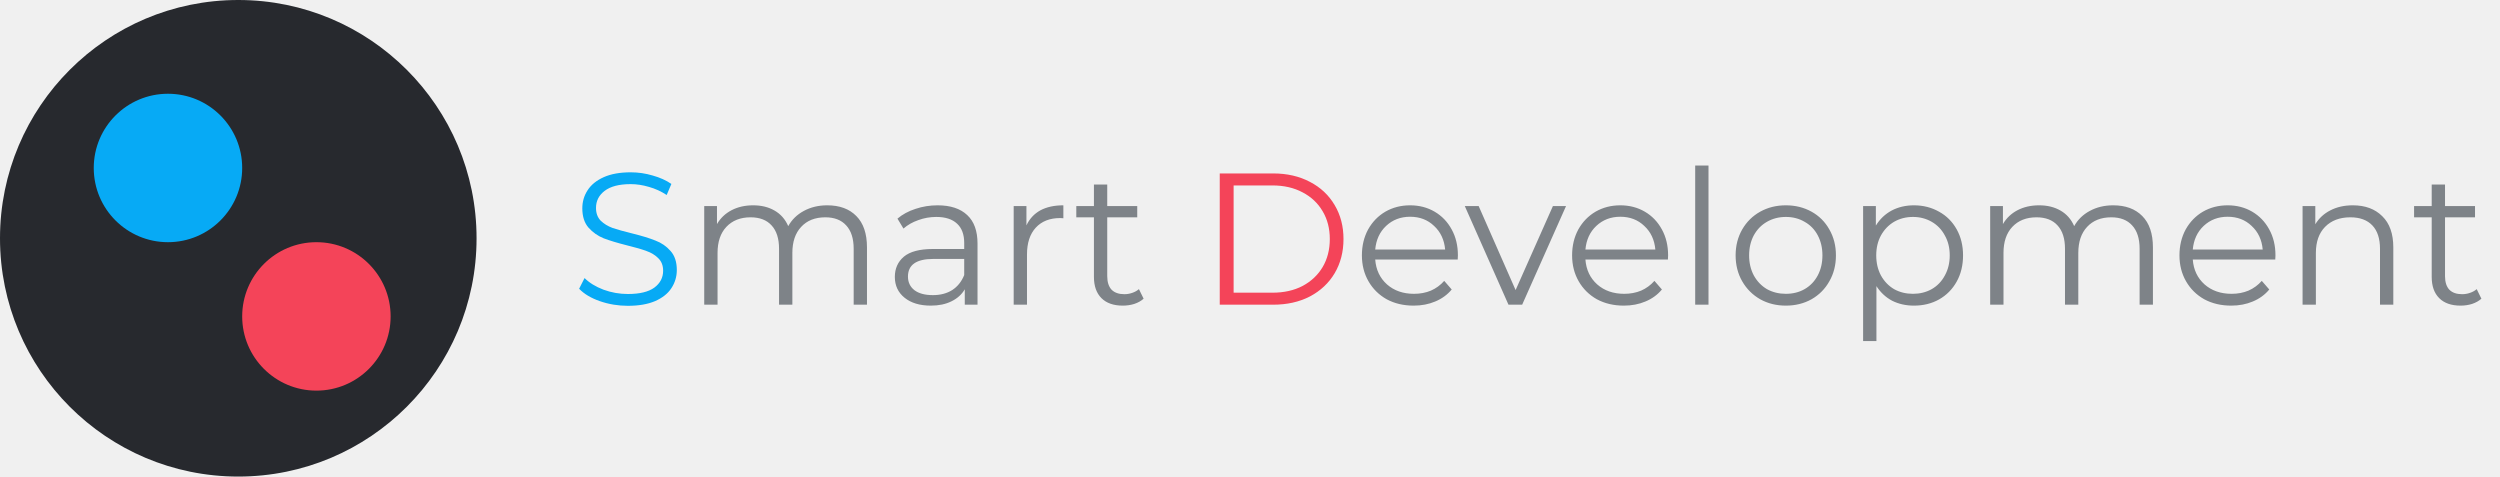
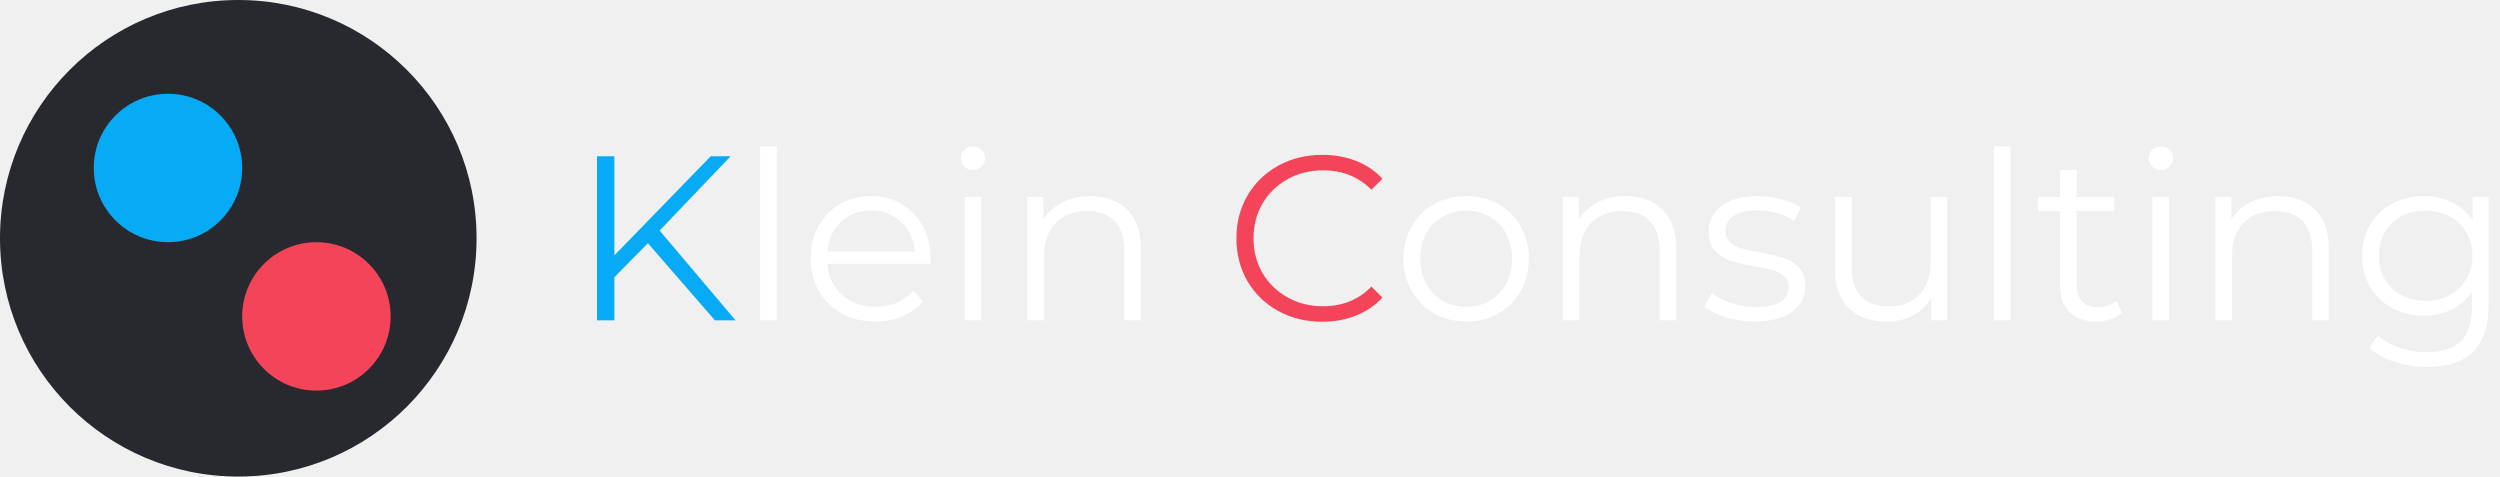
<svg xmlns="http://www.w3.org/2000/svg" width="320" height="61" viewBox="0 0 320 61" fill="none">
-   <path d="M80.368 39.144C79.12 39.144 77.92 38.944 76.768 38.544C75.632 38.144 74.752 37.616 74.128 36.96L74.824 35.592C75.432 36.2 76.24 36.696 77.248 37.08C78.256 37.448 79.296 37.632 80.368 37.632C81.872 37.632 83 37.36 83.752 36.816C84.504 36.256 84.88 35.536 84.88 34.656C84.88 33.984 84.672 33.448 84.256 33.048C83.856 32.648 83.36 32.344 82.768 32.136C82.176 31.912 81.352 31.672 80.296 31.416C79.032 31.096 78.024 30.792 77.272 30.504C76.52 30.2 75.872 29.744 75.328 29.136C74.8 28.528 74.536 27.704 74.536 26.664C74.536 25.816 74.76 25.048 75.208 24.36C75.656 23.656 76.344 23.096 77.272 22.68C78.2 22.264 79.352 22.056 80.728 22.056C81.688 22.056 82.624 22.192 83.536 22.464C84.464 22.72 85.264 23.08 85.936 23.544L85.336 24.96C84.632 24.496 83.88 24.152 83.08 23.928C82.28 23.688 81.496 23.568 80.728 23.568C79.256 23.568 78.144 23.856 77.392 24.432C76.656 24.992 76.288 25.72 76.288 26.616C76.288 27.288 76.488 27.832 76.888 28.248C77.304 28.648 77.816 28.96 78.424 29.184C79.048 29.392 79.88 29.624 80.92 29.88C82.152 30.184 83.144 30.488 83.896 30.792C84.664 31.08 85.312 31.528 85.84 32.136C86.368 32.728 86.632 33.536 86.632 34.56C86.632 35.408 86.4 36.184 85.936 36.888C85.488 37.576 84.792 38.128 83.848 38.544C82.904 38.944 81.744 39.144 80.368 39.144Z" fill="#07AAF5" />
-   <path d="M105.886 26.28C107.47 26.28 108.71 26.736 109.606 27.648C110.518 28.56 110.974 29.904 110.974 31.68V39H109.27V31.848C109.27 30.536 108.95 29.536 108.31 28.848C107.686 28.16 106.798 27.816 105.646 27.816C104.334 27.816 103.302 28.224 102.55 29.04C101.798 29.84 101.422 30.952 101.422 32.376V39H99.718V31.848C99.718 30.536 99.398 29.536 98.758 28.848C98.134 28.16 97.238 27.816 96.07 27.816C94.774 27.816 93.742 28.224 92.974 29.04C92.222 29.84 91.846 30.952 91.846 32.376V39H90.142V26.376H91.774V28.68C92.222 27.912 92.846 27.32 93.646 26.904C94.446 26.488 95.366 26.28 96.406 26.28C97.462 26.28 98.374 26.504 99.142 26.952C99.926 27.4 100.51 28.064 100.894 28.944C101.358 28.112 102.022 27.464 102.886 27C103.766 26.52 104.766 26.28 105.886 26.28ZM120.011 26.28C121.659 26.28 122.923 26.696 123.803 27.528C124.683 28.344 125.123 29.56 125.123 31.176V39H123.491V37.032C123.107 37.688 122.539 38.2 121.787 38.568C121.051 38.936 120.171 39.12 119.147 39.12C117.739 39.12 116.619 38.784 115.787 38.112C114.955 37.44 114.539 36.552 114.539 35.448C114.539 34.376 114.923 33.512 115.691 32.856C116.475 32.2 117.715 31.872 119.411 31.872H123.419V31.104C123.419 30.016 123.115 29.192 122.507 28.632C121.899 28.056 121.011 27.768 119.843 27.768C119.043 27.768 118.275 27.904 117.539 28.176C116.803 28.432 116.171 28.792 115.643 29.256L114.875 27.984C115.515 27.44 116.283 27.024 117.179 26.736C118.075 26.432 119.019 26.28 120.011 26.28ZM119.411 37.776C120.371 37.776 121.195 37.56 121.883 37.128C122.571 36.68 123.083 36.04 123.419 35.208V33.144H119.459C117.299 33.144 116.219 33.896 116.219 35.4C116.219 36.136 116.499 36.72 117.059 37.152C117.619 37.568 118.403 37.776 119.411 37.776ZM131.383 28.848C131.783 28 132.375 27.36 133.159 26.928C133.959 26.496 134.943 26.28 136.111 26.28V27.936L135.703 27.912C134.375 27.912 133.335 28.32 132.583 29.136C131.831 29.952 131.455 31.096 131.455 32.568V39H129.751V26.376H131.383V28.848ZM146.383 38.232C146.063 38.52 145.663 38.744 145.183 38.904C144.719 39.048 144.231 39.12 143.719 39.12C142.535 39.12 141.623 38.8 140.983 38.16C140.343 37.52 140.023 36.616 140.023 35.448V27.816H137.767V26.376H140.023V23.616H141.727V26.376H145.567V27.816H141.727V35.352C141.727 36.104 141.911 36.68 142.279 37.08C142.663 37.464 143.207 37.656 143.911 37.656C144.263 37.656 144.599 37.6 144.919 37.488C145.255 37.376 145.543 37.216 145.783 37.008L146.383 38.232ZM186.587 33.216H176.027C176.123 34.528 176.627 35.592 177.539 36.408C178.451 37.208 179.603 37.608 180.995 37.608C181.779 37.608 182.499 37.472 183.155 37.2C183.811 36.912 184.379 36.496 184.859 35.952L185.819 37.056C185.259 37.728 184.555 38.24 183.707 38.592C182.875 38.944 181.955 39.12 180.947 39.12C179.651 39.12 178.499 38.848 177.491 38.304C176.499 37.744 175.723 36.976 175.163 36C174.603 35.024 174.323 33.92 174.323 32.688C174.323 31.456 174.587 30.352 175.115 29.376C175.659 28.4 176.395 27.64 177.323 27.096C178.267 26.552 179.323 26.28 180.491 26.28C181.659 26.28 182.707 26.552 183.635 27.096C184.563 27.64 185.291 28.4 185.819 29.376C186.347 30.336 186.611 31.44 186.611 32.688L186.587 33.216ZM180.491 27.744C179.275 27.744 178.251 28.136 177.419 28.92C176.603 29.688 176.139 30.696 176.027 31.944H184.979C184.867 30.696 184.395 29.688 183.563 28.92C182.747 28.136 181.723 27.744 180.491 27.744ZM200.453 26.376L194.837 39H193.085L187.493 26.376H189.269L193.997 37.128L198.773 26.376H200.453ZM213.493 33.216H202.933C203.029 34.528 203.533 35.592 204.445 36.408C205.357 37.208 206.509 37.608 207.901 37.608C208.685 37.608 209.405 37.472 210.061 37.2C210.717 36.912 211.285 36.496 211.765 35.952L212.725 37.056C212.165 37.728 211.461 38.24 210.613 38.592C209.781 38.944 208.861 39.12 207.853 39.12C206.557 39.12 205.405 38.848 204.397 38.304C203.405 37.744 202.629 36.976 202.069 36C201.509 35.024 201.229 33.92 201.229 32.688C201.229 31.456 201.493 30.352 202.021 29.376C202.565 28.4 203.301 27.64 204.229 27.096C205.173 26.552 206.229 26.28 207.397 26.28C208.565 26.28 209.613 26.552 210.541 27.096C211.469 27.64 212.197 28.4 212.725 29.376C213.253 30.336 213.517 31.44 213.517 32.688L213.493 33.216ZM207.397 27.744C206.181 27.744 205.157 28.136 204.325 28.92C203.509 29.688 203.045 30.696 202.933 31.944H211.885C211.773 30.696 211.301 29.688 210.469 28.92C209.653 28.136 208.629 27.744 207.397 27.744ZM216.985 21.192H218.689V39H216.985V21.192ZM228.591 39.12C227.375 39.12 226.279 38.848 225.303 38.304C224.327 37.744 223.559 36.976 222.999 36C222.439 35.024 222.159 33.92 222.159 32.688C222.159 31.456 222.439 30.352 222.999 29.376C223.559 28.4 224.327 27.64 225.303 27.096C226.279 26.552 227.375 26.28 228.591 26.28C229.807 26.28 230.903 26.552 231.879 27.096C232.855 27.64 233.615 28.4 234.159 29.376C234.719 30.352 234.999 31.456 234.999 32.688C234.999 33.92 234.719 35.024 234.159 36C233.615 36.976 232.855 37.744 231.879 38.304C230.903 38.848 229.807 39.12 228.591 39.12ZM228.591 37.608C229.487 37.608 230.287 37.408 230.991 37.008C231.711 36.592 232.271 36.008 232.671 35.256C233.071 34.504 233.271 33.648 233.271 32.688C233.271 31.728 233.071 30.872 232.671 30.12C232.271 29.368 231.711 28.792 230.991 28.392C230.287 27.976 229.487 27.768 228.591 27.768C227.695 27.768 226.887 27.976 226.167 28.392C225.463 28.792 224.903 29.368 224.487 30.12C224.087 30.872 223.887 31.728 223.887 32.688C223.887 33.648 224.087 34.504 224.487 35.256C224.903 36.008 225.463 36.592 226.167 37.008C226.887 37.408 227.695 37.608 228.591 37.608ZM244.982 26.28C246.166 26.28 247.238 26.552 248.198 27.096C249.158 27.624 249.91 28.376 250.454 29.352C250.998 30.328 251.27 31.44 251.27 32.688C251.27 33.952 250.998 35.072 250.454 36.048C249.91 37.024 249.158 37.784 248.198 38.328C247.254 38.856 246.182 39.12 244.982 39.12C243.958 39.12 243.03 38.912 242.198 38.496C241.382 38.064 240.71 37.44 240.182 36.624V43.656H238.478V26.376H240.11V28.872C240.622 28.04 241.294 27.4 242.126 26.952C242.974 26.504 243.926 26.28 244.982 26.28ZM244.862 37.608C245.742 37.608 246.542 37.408 247.262 37.008C247.982 36.592 248.542 36.008 248.942 35.256C249.358 34.504 249.566 33.648 249.566 32.688C249.566 31.728 249.358 30.88 248.942 30.144C248.542 29.392 247.982 28.808 247.262 28.392C246.542 27.976 245.742 27.768 244.862 27.768C243.966 27.768 243.158 27.976 242.438 28.392C241.734 28.808 241.174 29.392 240.758 30.144C240.358 30.88 240.158 31.728 240.158 32.688C240.158 33.648 240.358 34.504 240.758 35.256C241.174 36.008 241.734 36.592 242.438 37.008C243.158 37.408 243.966 37.608 244.862 37.608ZM270.487 26.28C272.071 26.28 273.311 26.736 274.207 27.648C275.119 28.56 275.575 29.904 275.575 31.68V39H273.871V31.848C273.871 30.536 273.551 29.536 272.911 28.848C272.287 28.16 271.399 27.816 270.247 27.816C268.935 27.816 267.903 28.224 267.151 29.04C266.399 29.84 266.023 30.952 266.023 32.376V39H264.319V31.848C264.319 30.536 263.999 29.536 263.359 28.848C262.735 28.16 261.839 27.816 260.671 27.816C259.375 27.816 258.343 28.224 257.575 29.04C256.823 29.84 256.447 30.952 256.447 32.376V39H254.743V26.376H256.375V28.68C256.823 27.912 257.447 27.32 258.247 26.904C259.047 26.488 259.967 26.28 261.007 26.28C262.063 26.28 262.975 26.504 263.743 26.952C264.527 27.4 265.111 28.064 265.495 28.944C265.959 28.112 266.623 27.464 267.487 27C268.367 26.52 269.367 26.28 270.487 26.28ZM291.235 33.216H280.675C280.771 34.528 281.275 35.592 282.187 36.408C283.099 37.208 284.251 37.608 285.643 37.608C286.427 37.608 287.147 37.472 287.803 37.2C288.459 36.912 289.027 36.496 289.507 35.952L290.467 37.056C289.907 37.728 289.203 38.24 288.355 38.592C287.523 38.944 286.603 39.12 285.595 39.12C284.299 39.12 283.147 38.848 282.139 38.304C281.147 37.744 280.371 36.976 279.811 36C279.251 35.024 278.971 33.92 278.971 32.688C278.971 31.456 279.235 30.352 279.763 29.376C280.307 28.4 281.043 27.64 281.971 27.096C282.915 26.552 283.971 26.28 285.139 26.28C286.307 26.28 287.355 26.552 288.283 27.096C289.211 27.64 289.939 28.4 290.467 29.376C290.995 30.336 291.259 31.44 291.259 32.688L291.235 33.216ZM285.139 27.744C283.923 27.744 282.899 28.136 282.067 28.92C281.251 29.688 280.787 30.696 280.675 31.944H289.627C289.515 30.696 289.043 29.688 288.211 28.92C287.395 28.136 286.371 27.744 285.139 27.744ZM301.16 26.28C302.744 26.28 304 26.744 304.928 27.672C305.872 28.584 306.344 29.92 306.344 31.68V39H304.64V31.848C304.64 30.536 304.312 29.536 303.656 28.848C303 28.16 302.064 27.816 300.848 27.816C299.488 27.816 298.408 28.224 297.608 29.04C296.824 29.84 296.432 30.952 296.432 32.376V39H294.728V26.376H296.36V28.704C296.824 27.936 297.464 27.344 298.28 26.928C299.112 26.496 300.072 26.28 301.16 26.28ZM317.618 38.232C317.298 38.52 316.898 38.744 316.418 38.904C315.954 39.048 315.466 39.12 314.954 39.12C313.77 39.12 312.858 38.8 312.218 38.16C311.578 37.52 311.258 36.616 311.258 35.448V27.816H309.002V26.376H311.258V23.616H312.962V26.376H316.802V27.816H312.962V35.352C312.962 36.104 313.146 36.68 313.514 37.08C313.898 37.464 314.442 37.656 315.146 37.656C315.498 37.656 315.834 37.6 316.154 37.488C316.49 37.376 316.778 37.216 317.018 37.008L317.618 38.232Z" fill="#7E8388" />
-   <path d="M156.127 22.2H162.967C164.743 22.2 166.311 22.56 167.671 23.28C169.031 23.984 170.087 24.976 170.839 26.256C171.591 27.52 171.967 28.968 171.967 30.6C171.967 32.232 171.591 33.688 170.839 34.968C170.087 36.232 169.031 37.224 167.671 37.944C166.311 38.648 164.743 39 162.967 39H156.127V22.2ZM162.871 37.464C164.343 37.464 165.631 37.176 166.735 36.6C167.839 36.008 168.695 35.2 169.303 34.176C169.911 33.136 170.215 31.944 170.215 30.6C170.215 29.256 169.911 28.072 169.303 27.048C168.695 26.008 167.839 25.2 166.735 24.624C165.631 24.032 164.343 23.736 162.871 23.736H157.903V37.464H162.871Z" fill="#F44459" />
+   <path d="M82.93 31.13L78.64 35.48V41H76.42V20H78.64V32.69L90.97 20H93.52L84.43 29.51L94.15 41H91.51L82.93 31.13Z" fill="#07AAF5" />
+   <path d="M97.298 18.74H99.428V41H97.298V18.74ZM119.095 33.77H105.895C106.015 35.41 106.645 36.74 107.785 37.76C108.925 38.76 110.365 39.26 112.105 39.26C113.085 39.26 113.985 39.09 114.805 38.75C115.625 38.39 116.335 37.87 116.935 37.19L118.135 38.57C117.435 39.41 116.555 40.05 115.495 40.49C114.455 40.93 113.305 41.15 112.045 41.15C110.425 41.15 108.985 40.81 107.725 40.13C106.485 39.43 105.515 38.47 104.815 37.25C104.115 36.03 103.765 34.65 103.765 33.11C103.765 31.57 104.095 30.19 104.755 28.97C105.435 27.75 106.355 26.8 107.515 26.12C108.695 25.44 110.015 25.1 111.475 25.1C112.935 25.1 114.245 25.44 115.405 26.12C116.565 26.8 117.475 27.75 118.135 28.97C118.795 30.17 119.125 31.55 119.125 33.11L119.095 33.77ZM111.475 26.93C109.955 26.93 108.675 27.42 107.635 28.4C106.615 29.36 106.035 30.62 105.895 32.18H117.085C116.945 30.62 116.355 29.36 115.315 28.4C114.295 27.42 113.015 26.93 111.475 26.93ZM123.46 25.22H125.59V41H123.46V25.22ZM124.54 21.77C124.1 21.77 123.73 21.62 123.43 21.32C123.13 21.02 122.98 20.66 122.98 20.24C122.98 19.84 123.13 19.49 123.43 19.19C123.73 18.89 124.1 18.74 124.54 18.74C124.98 18.74 125.35 18.89 125.65 19.19C125.95 19.47 126.1 19.81 126.1 20.21C126.1 20.65 125.95 21.02 125.65 21.32C125.35 21.62 124.98 21.77 124.54 21.77ZM139.557 25.1C141.537 25.1 143.107 25.68 144.267 26.84C145.447 27.98 146.037 29.65 146.037 31.85V41H143.907V32.06C143.907 30.42 143.497 29.17 142.677 28.31C141.857 27.45 140.687 27.02 139.167 27.02C137.467 27.02 136.117 27.53 135.117 28.55C134.137 29.55 133.647 30.94 133.647 32.72V41H131.517V25.22H133.557V28.13C134.137 27.17 134.937 26.43 135.957 25.91C136.997 25.37 138.197 25.1 139.557 25.1ZM187.684 41.15C186.164 41.15 184.794 40.81 183.574 40.13C182.354 39.43 181.394 38.47 180.694 37.25C179.994 36.03 179.644 34.65 179.644 33.11C179.644 31.57 179.994 30.19 180.694 28.97C181.394 27.75 182.354 26.8 183.574 26.12C184.794 25.44 186.164 25.1 187.684 25.1C189.204 25.1 190.574 25.44 191.794 26.12C193.014 26.8 193.964 27.75 194.644 28.97C195.344 30.19 195.694 31.57 195.694 33.11C195.694 34.65 195.344 36.03 194.644 37.25C193.964 38.47 193.014 39.43 191.794 40.13C190.574 40.81 189.204 41.15 187.684 41.15ZM187.684 39.26C188.804 39.26 189.804 39.01 190.684 38.51C191.584 37.99 192.284 37.26 192.784 36.32C193.284 35.38 193.534 34.31 193.534 33.11C193.534 31.91 193.284 30.84 192.784 29.9C192.284 28.96 191.584 28.24 190.684 27.74C189.804 27.22 188.804 26.96 187.684 26.96C186.564 26.96 185.554 27.22 184.654 27.74C183.774 28.24 183.074 28.96 182.554 29.9C182.054 30.84 181.804 31.91 181.804 33.11C181.804 34.31 182.054 35.38 182.554 36.32C183.074 37.26 183.774 37.99 184.654 38.51C185.554 39.01 186.564 39.26 187.684 39.26ZM208.082 25.1C210.062 25.1 211.632 25.68 212.792 26.84C213.972 27.98 214.562 29.65 214.562 31.85V41H212.432V32.06C212.432 30.42 212.022 29.17 211.202 28.31C210.382 27.45 209.212 27.02 207.692 27.02C205.992 27.02 204.642 27.53 203.642 28.55C202.662 29.55 202.172 30.94 202.172 32.72V41H200.042V25.22H202.082V28.13C202.662 27.17 203.462 26.43 204.482 25.91C205.522 25.37 206.722 25.1 208.082 25.1ZM224.575 41.15C223.295 41.15 222.065 40.97 220.885 40.61C219.725 40.23 218.815 39.76 218.155 39.2L219.115 37.52C219.775 38.04 220.605 38.47 221.605 38.81C222.605 39.13 223.645 39.29 224.725 39.29C226.165 39.29 227.225 39.07 227.905 38.63C228.605 38.17 228.955 37.53 228.955 36.71C228.955 36.13 228.765 35.68 228.385 35.36C228.005 35.02 227.525 34.77 226.945 34.61C226.365 34.43 225.595 34.26 224.635 34.1C223.355 33.86 222.325 33.62 221.545 33.38C220.765 33.12 220.095 32.69 219.535 32.09C218.995 31.49 218.725 30.66 218.725 29.6C218.725 28.28 219.275 27.2 220.375 26.36C221.475 25.52 223.005 25.1 224.965 25.1C225.985 25.1 227.005 25.24 228.025 25.52C229.045 25.78 229.885 26.13 230.545 26.57L229.615 28.28C228.315 27.38 226.765 26.93 224.965 26.93C223.605 26.93 222.575 27.17 221.875 27.65C221.195 28.13 220.855 28.76 220.855 29.54C220.855 30.14 221.045 30.62 221.425 30.98C221.825 31.34 222.315 31.61 222.895 31.79C223.475 31.95 224.275 32.12 225.295 32.3C226.555 32.54 227.565 32.78 228.325 33.02C229.085 33.26 229.735 33.67 230.275 34.25C230.815 34.83 231.085 35.63 231.085 36.65C231.085 38.03 230.505 39.13 229.345 39.95C228.205 40.75 226.615 41.15 224.575 41.15ZM249.243 25.22V41H247.203V38.12C246.643 39.08 245.873 39.83 244.893 40.37C243.913 40.89 242.793 41.15 241.533 41.15C239.473 41.15 237.843 40.58 236.643 39.44C235.463 38.28 234.873 36.59 234.873 34.37V25.22H237.003V34.16C237.003 35.82 237.413 37.08 238.233 37.94C239.053 38.8 240.223 39.23 241.743 39.23C243.403 39.23 244.713 38.73 245.673 37.73C246.633 36.71 247.113 35.3 247.113 33.5V25.22H249.243ZM255.208 18.74H257.338V41H255.208V18.74ZM271.634 40.04C271.234 40.4 270.734 40.68 270.134 40.88C269.554 41.06 268.944 41.15 268.304 41.15C266.824 41.15 265.684 40.75 264.884 39.95C264.084 39.15 263.684 38.02 263.684 36.56V27.02H260.864V25.22H263.684V21.77H265.814V25.22H270.614V27.02H265.814V36.44C265.814 37.38 266.044 38.1 266.504 38.6C266.984 39.08 267.664 39.32 268.544 39.32C268.984 39.32 269.404 39.25 269.804 39.11C270.224 38.97 270.584 38.77 270.884 38.51L271.634 40.04ZM275.511 25.22H277.641V41H275.511V25.22ZM276.591 21.77C276.151 21.77 275.781 21.62 275.481 21.32C275.181 21.02 275.031 20.66 275.031 20.24C275.031 19.84 275.181 19.49 275.481 19.19C275.781 18.89 276.151 18.74 276.591 18.74C277.031 18.74 277.401 18.89 277.701 19.19C278.001 19.47 278.151 19.81 278.151 20.21C278.151 20.65 278.001 21.02 277.701 21.32C277.401 21.62 277.031 21.77 276.591 21.77ZM291.608 25.1C293.588 25.1 295.158 25.68 296.318 26.84C297.498 27.98 298.088 29.65 298.088 31.85V41H295.958V32.06C295.958 30.42 295.548 29.17 294.728 28.31C293.908 27.45 292.738 27.02 291.218 27.02C289.518 27.02 288.168 27.53 287.168 28.55C286.188 29.55 285.698 30.94 285.698 32.72V41H283.568V25.22H285.608V28.13C286.188 27.17 286.988 26.43 288.008 25.91C289.048 25.37 290.248 25.1 291.608 25.1ZM318.539 25.22V39.08C318.539 41.76 317.879 43.74 316.559 45.02C315.259 46.32 313.289 46.97 310.649 46.97C309.189 46.97 307.799 46.75 306.479 46.31C305.179 45.89 304.119 45.3 303.299 44.54L304.379 42.92C305.139 43.6 306.059 44.13 307.139 44.51C308.239 44.89 309.389 45.08 310.589 45.08C312.589 45.08 314.059 44.61 314.999 43.67C315.939 42.75 316.409 41.31 316.409 39.35V37.34C315.749 38.34 314.879 39.1 313.799 39.62C312.739 40.14 311.559 40.4 310.259 40.4C308.779 40.4 307.429 40.08 306.209 39.44C305.009 38.78 304.059 37.87 303.359 36.71C302.679 35.53 302.339 34.2 302.339 32.72C302.339 31.24 302.679 29.92 303.359 28.76C304.059 27.6 305.009 26.7 306.209 26.06C307.409 25.42 308.759 25.1 310.259 25.1C311.599 25.1 312.809 25.37 313.889 25.91C314.969 26.45 315.839 27.23 316.499 28.25V25.22H318.539ZM310.469 38.51C311.609 38.51 312.639 38.27 313.559 37.79C314.479 37.29 315.189 36.6 315.689 35.72C316.209 34.84 316.469 33.84 316.469 32.72C316.469 31.6 316.209 30.61 315.689 29.75C315.189 28.87 314.479 28.19 313.559 27.71C312.659 27.21 311.629 26.96 310.469 26.96C309.329 26.96 308.299 27.2 307.379 27.68C306.479 28.16 305.769 28.84 305.249 29.72C304.749 30.6 304.499 31.6 304.499 32.72C304.499 33.84 304.749 34.84 305.249 35.72C305.769 36.6 306.479 37.29 307.379 37.79C308.299 38.27 309.329 38.51 310.469 38.51Z" fill="white" />
+   <path d="M169.241 41.18C167.161 41.18 165.281 40.72 163.601 39.8C161.941 38.88 160.631 37.61 159.671 35.99C158.731 34.35 158.261 32.52 158.261 30.5C158.261 28.48 158.731 26.66 159.671 25.04C160.631 23.4 161.951 22.12 163.631 21.2C165.311 20.28 167.191 19.82 169.271 19.82C170.831 19.82 172.271 20.08 173.591 20.6C174.911 21.12 176.031 21.88 176.951 22.88L175.541 24.29C173.901 22.63 171.831 21.8 169.331 21.8C167.671 21.8 166.161 22.18 164.801 22.94C163.441 23.7 162.371 24.74 161.591 26.06C160.831 27.38 160.451 28.86 160.451 30.5C160.451 32.14 160.831 33.62 161.591 34.94C162.371 36.26 163.441 37.3 164.801 38.06C166.161 38.82 167.671 39.2 169.331 39.2C171.851 39.2 173.921 38.36 175.541 36.68L176.951 38.09C176.031 39.09 174.901 39.86 173.561 40.4C172.241 40.92 170.801 41.18 169.241 41.18Z" fill="#F44459" />
  <circle cx="30.5" cy="30.5" r="30.5" fill="#27292E" />
  <circle cx="21.5" cy="21.5" r="9.5" fill="#07AAF5" />
  <circle cx="40.5" cy="40.5" r="9.5" fill="#F44459" />
</svg>
